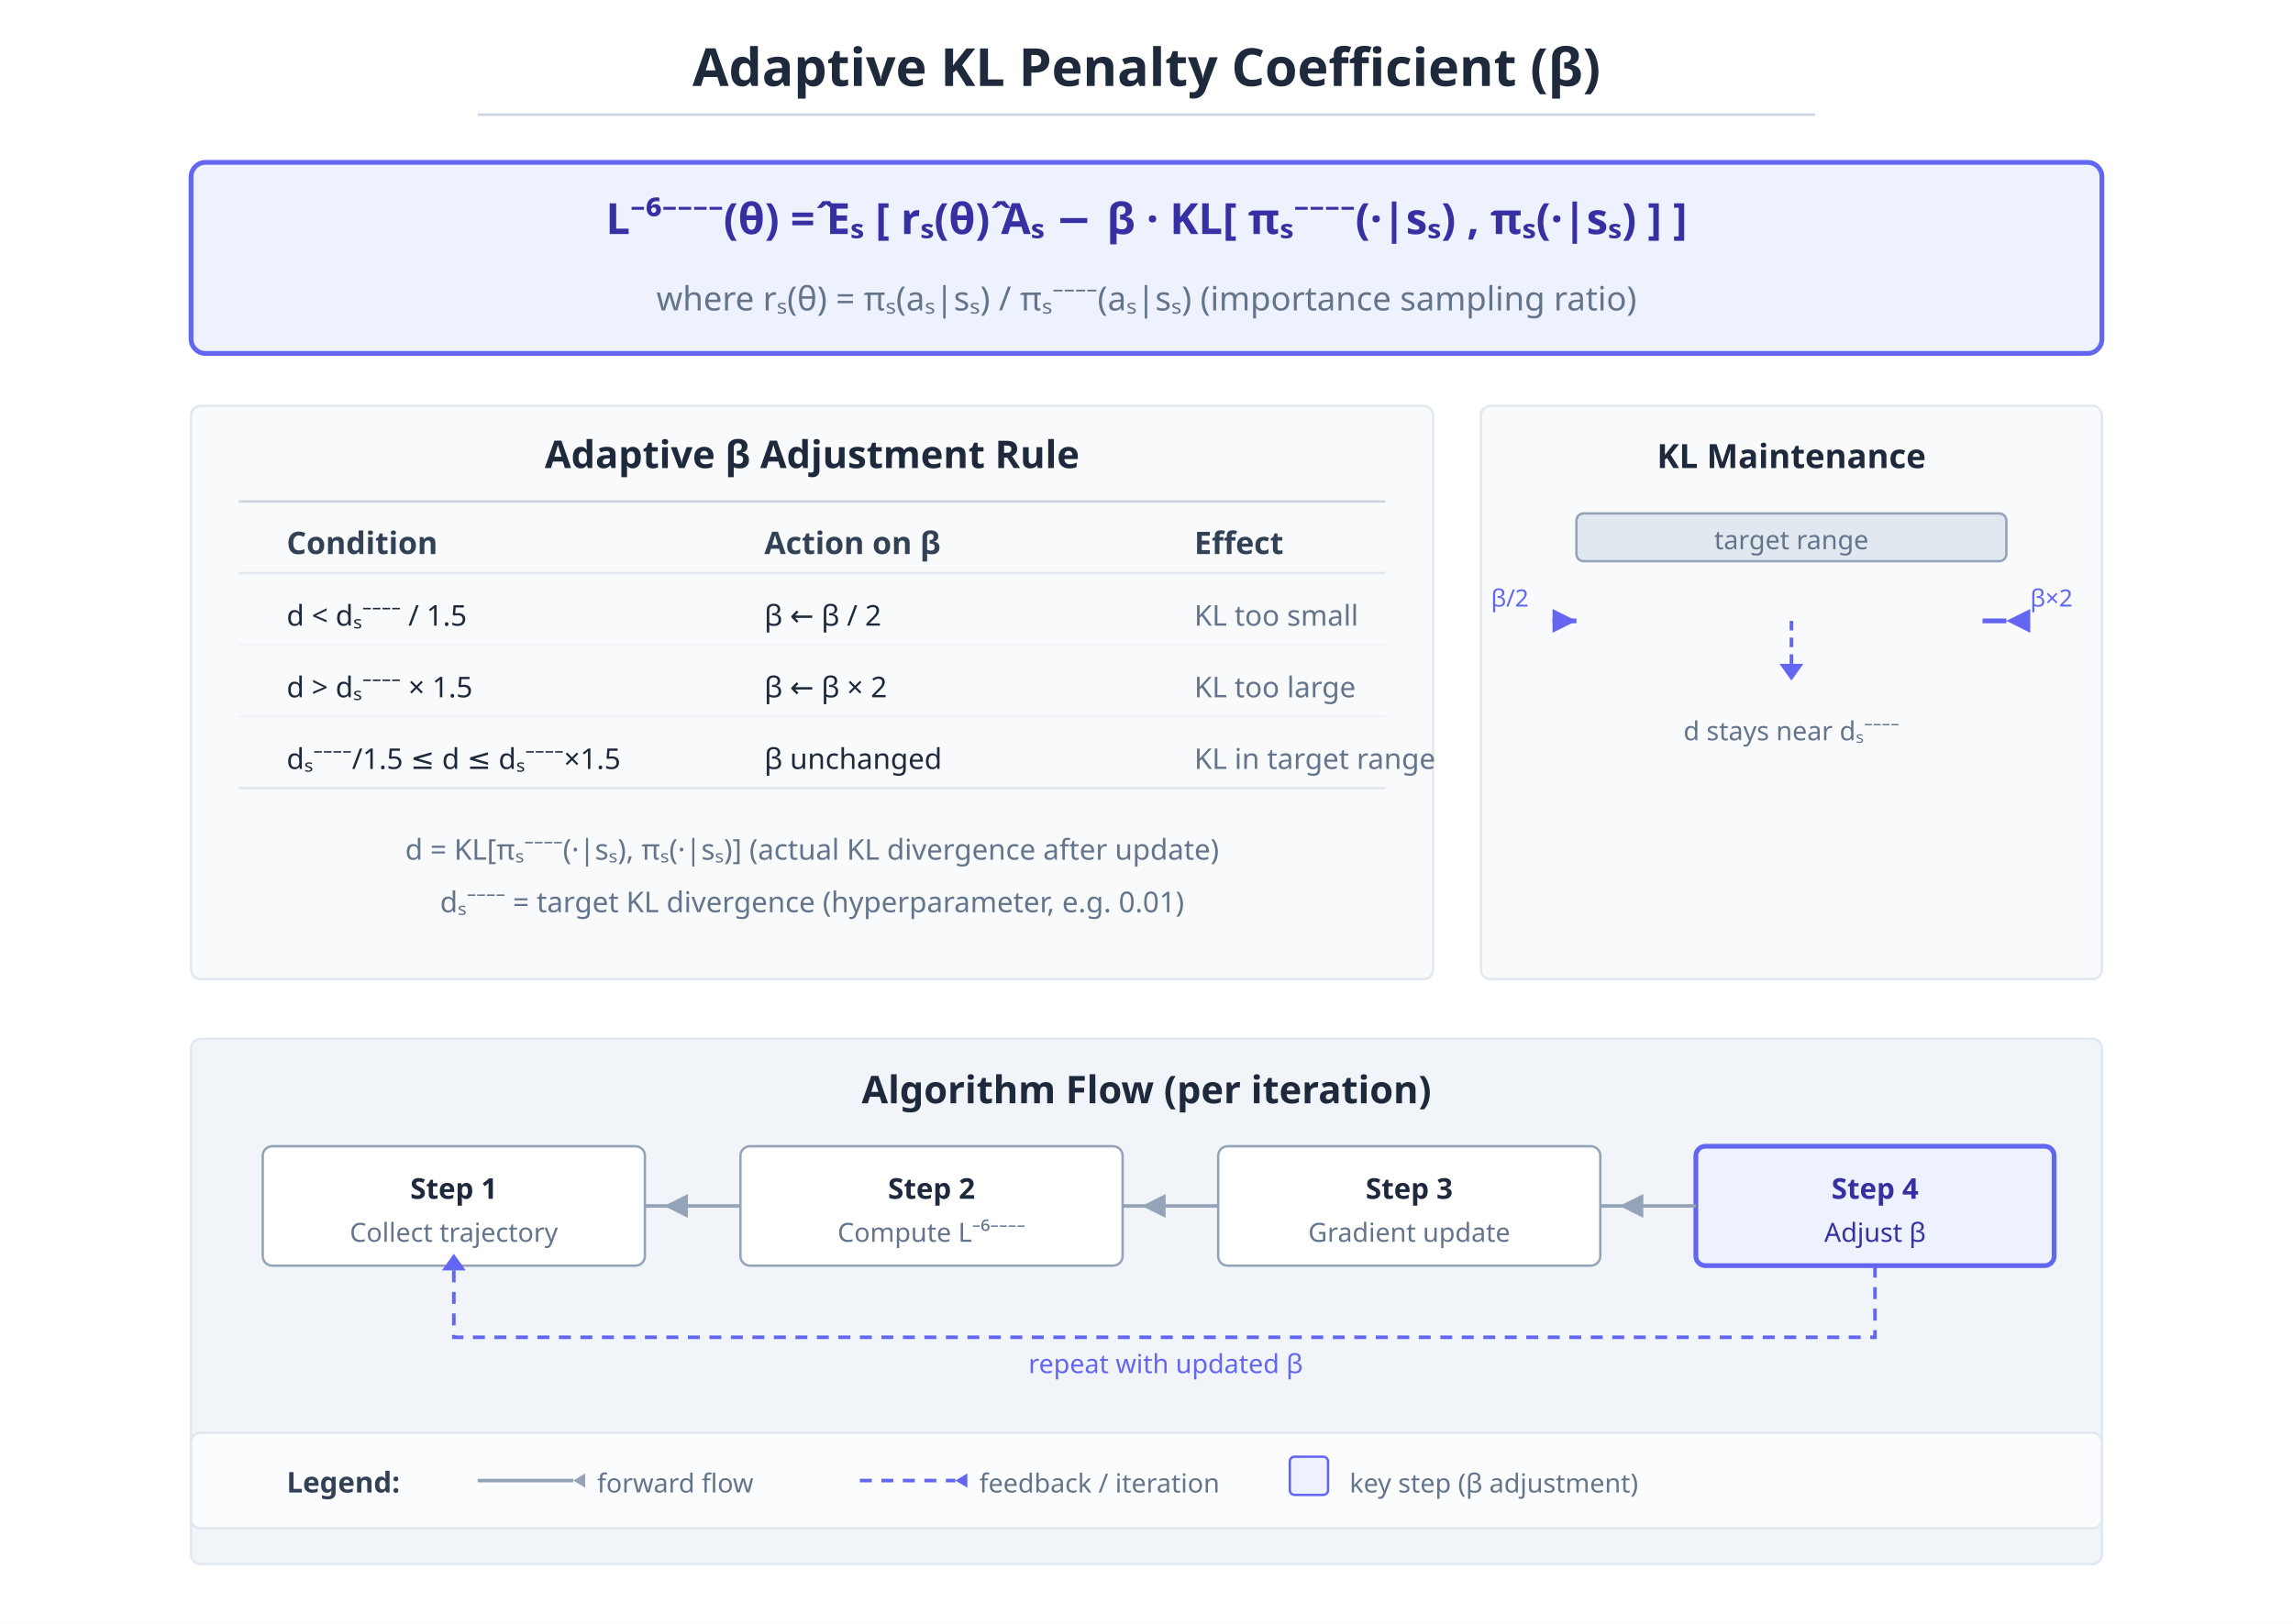
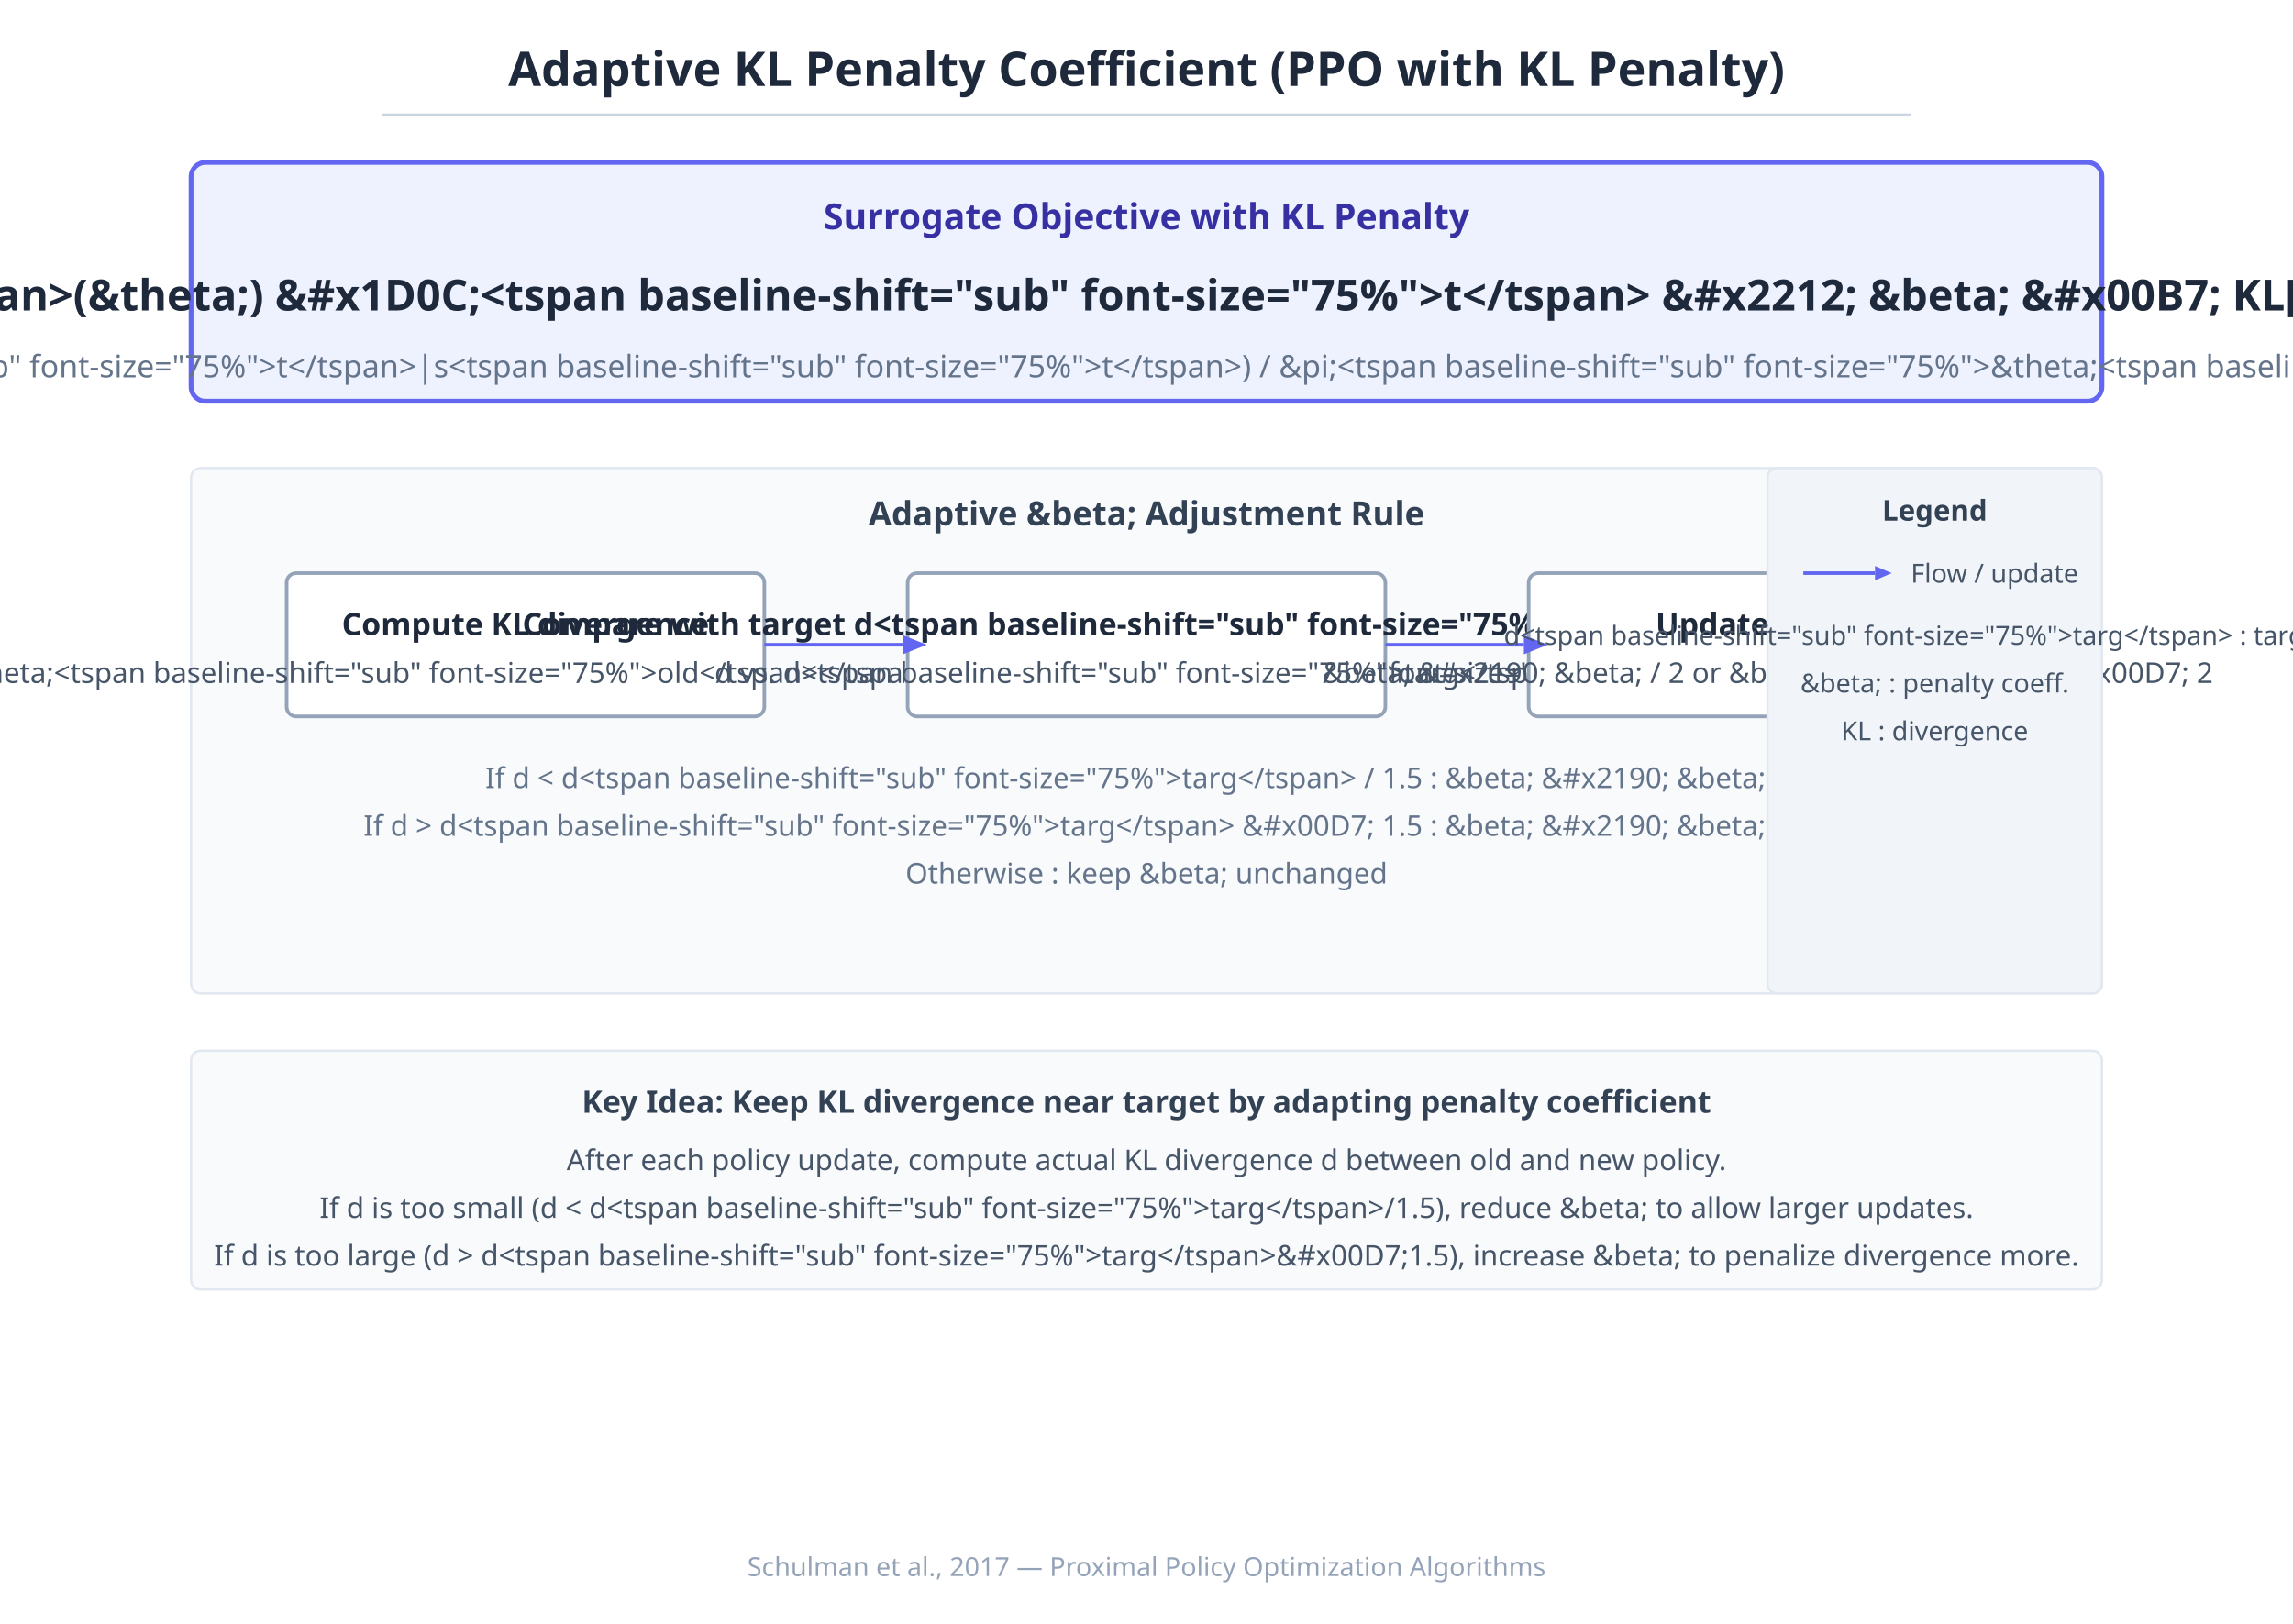
<svg xmlns="http://www.w3.org/2000/svg" viewBox="0 0 960 680" font-family="'Segoe UI','PingFang SC','Microsoft YaHei',sans-serif" width="960" height="680">
  <rect x="0" y="0" width="960" height="680" fill="#ffffff" />
-   <text x="480" y="36" font-size="22" font-weight="bold" fill="#1e293b" text-anchor="middle">Adaptive KL Penalty Coefficient (β)</text>
-   <line x1="200" y1="48" x2="760" y2="48" stroke="#cbd5e1" stroke-width="1" />
-   <rect x="80" y="68" width="800" height="80" rx="6" fill="#eef2ff" stroke="#6366f1" stroke-width="2" />
-   <text x="480" y="98" font-size="18" fill="#3730a3" text-anchor="middle" font-weight="bold">L⁻⁶⁻⁻⁻⁻(θ) = ̂Eₛ [ rₛ(θ) ̂Aₛ − β · KL[ πₛ⁻⁻⁻⁻(·|sₛ) , πₛ(·|sₛ) ] ]</text>
-   <text x="480" y="130" font-size="14" fill="#64748b" text-anchor="middle">where rₛ(θ) = πₛ(aₛ|sₛ) / πₛ⁻⁻⁻⁻(aₛ|sₛ)  (importance sampling ratio)</text>
-   <rect x="80" y="170" width="520" height="240" rx="4" fill="#f8fafc" stroke="#e2e8f0" stroke-width="1" />
-   <text x="340" y="196" font-size="16" font-weight="bold" fill="#1e293b" text-anchor="middle">Adaptive β Adjustment Rule</text>
-   <line x1="100" y1="210" x2="580" y2="210" stroke="#cbd5e1" stroke-width="1" />
-   <text x="120" y="232" font-size="13" font-weight="bold" fill="#334155" text-anchor="start">Condition</text>
-   <text x="320" y="232" font-size="13" font-weight="bold" fill="#334155" text-anchor="start">Action on β</text>
-   <text x="500" y="232" font-size="13" font-weight="bold" fill="#334155" text-anchor="start">Effect</text>
-   <line x1="100" y1="240" x2="580" y2="240" stroke="#e2e8f0" stroke-width="1" />
-   <text x="120" y="262" font-size="12" fill="#1e293b" text-anchor="start">d &lt; dₛ⁻⁻⁻⁻ / 1.5</text>
-   <text x="320" y="262" font-size="12" fill="#1e293b" text-anchor="start">β ← β / 2</text>
-   <text x="500" y="262" font-size="12" fill="#64748b" text-anchor="start">KL too small</text>
-   <line x1="100" y1="270" x2="580" y2="270" stroke="#f1f5f9" stroke-width="1" />
-   <text x="120" y="292" font-size="12" fill="#1e293b" text-anchor="start">d &gt; dₛ⁻⁻⁻⁻ × 1.5</text>
-   <text x="320" y="292" font-size="12" fill="#1e293b" text-anchor="start">β ← β × 2</text>
-   <text x="500" y="292" font-size="12" fill="#64748b" text-anchor="start">KL too large</text>
-   <line x1="100" y1="300" x2="580" y2="300" stroke="#f1f5f9" stroke-width="1" />
-   <text x="120" y="322" font-size="12" fill="#1e293b" text-anchor="start">dₛ⁻⁻⁻⁻/1.5 ≤ d ≤ dₛ⁻⁻⁻⁻×1.5</text>
-   <text x="320" y="322" font-size="12" fill="#1e293b" text-anchor="start">β unchanged</text>
-   <text x="500" y="322" font-size="12" fill="#64748b" text-anchor="start">KL in target range</text>
-   <line x1="100" y1="330" x2="580" y2="330" stroke="#e2e8f0" stroke-width="1" />
-   <text x="340" y="360" font-size="12" fill="#64748b" text-anchor="middle">d = KL[πₛ⁻⁻⁻⁻(·|sₛ), πₛ(·|sₛ)]  (actual KL divergence after update)</text>
-   <text x="340" y="382" font-size="12" fill="#64748b" text-anchor="middle">dₛ⁻⁻⁻⁻ = target KL divergence (hyperparameter, e.g. 0.01)</text>
-   <rect x="620" y="170" width="260" height="240" rx="4" fill="#f8fafc" stroke="#e2e8f0" stroke-width="1" />
-   <text x="750" y="196" font-size="14" font-weight="bold" fill="#1e293b" text-anchor="middle">KL Maintenance</text>
-   <rect x="660" y="215" width="180" height="20" rx="3" fill="#e2e8f0" stroke="#94a3b8" stroke-width="1" />
-   <text x="750" y="230" font-size="11" fill="#64748b" text-anchor="middle">target range</text>
-   <polygon points="660,260 650,255 650,265" fill="#6366f1" />
-   <line x1="650" y1="260" x2="660" y2="260" stroke="#6366f1" stroke-width="2" />
-   <text x="640" y="254" font-size="10" fill="#6366f1" text-anchor="end">β/2</text>
-   <polygon points="840,260 850,255 850,265" fill="#6366f1" />
-   <line x1="840" y1="260" x2="830" y2="260" stroke="#6366f1" stroke-width="2" />
-   <text x="850" y="254" font-size="10" fill="#6366f1" text-anchor="start">β×2</text>
-   <line x1="750" y1="260" x2="750" y2="280" stroke="#6366f1" stroke-width="1.5" stroke-dasharray="4,3" />
-   <polygon points="750,285 745,278 755,278" fill="#6366f1" />
-   <text x="750" y="310" font-size="11" fill="#64748b" text-anchor="middle">d stays near dₛ⁻⁻⁻⁻</text>
-   <rect x="80" y="435" width="800" height="220" rx="4" fill="#f1f5f9" stroke="#e2e8f0" stroke-width="1" />
-   <text x="480" y="462" font-size="16" font-weight="bold" fill="#1e293b" text-anchor="middle">Algorithm Flow (per iteration)</text>
-   <rect x="110" y="480" width="160" height="50" rx="4" fill="#ffffff" stroke="#94a3b8" stroke-width="1" />
-   <text x="190" y="502" font-size="12" fill="#1e293b" text-anchor="middle" font-weight="bold">Step 1</text>
-   <text x="190" y="520" font-size="11" fill="#64748b" text-anchor="middle">Collect trajectory</text>
-   <rect x="310" y="480" width="160" height="50" rx="4" fill="#ffffff" stroke="#94a3b8" stroke-width="1" />
-   <text x="390" y="502" font-size="12" fill="#1e293b" text-anchor="middle" font-weight="bold">Step 2</text>
-   <text x="390" y="520" font-size="11" fill="#64748b" text-anchor="middle">Compute L⁻⁶⁻⁻⁻⁻</text>
-   <rect x="510" y="480" width="160" height="50" rx="4" fill="#ffffff" stroke="#94a3b8" stroke-width="1" />
-   <text x="590" y="502" font-size="12" fill="#1e293b" text-anchor="middle" font-weight="bold">Step 3</text>
-   <text x="590" y="520" font-size="11" fill="#64748b" text-anchor="middle">Gradient update</text>
-   <rect x="710" y="480" width="150" height="50" rx="4" fill="#eef2ff" stroke="#6366f1" stroke-width="2" />
-   <text x="785" y="502" font-size="12" fill="#3730a3" text-anchor="middle" font-weight="bold">Step 4</text>
-   <text x="785" y="520" font-size="11" fill="#3730a3" text-anchor="middle">Adjust β</text>
-   <polygon points="278,505 288,500 288,510" fill="#94a3b8" />
-   <line x1="270" y1="505" x2="310" y2="505" stroke="#94a3b8" stroke-width="1.5" />
-   <polygon points="478,505 488,500 488,510" fill="#94a3b8" />
-   <line x1="470" y1="505" x2="510" y2="505" stroke="#94a3b8" stroke-width="1.5" />
-   <polygon points="678,505 688,500 688,510" fill="#94a3b8" />
-   <line x1="670" y1="505" x2="710" y2="505" stroke="#94a3b8" stroke-width="1.5" />
-   <path d="M 785 530 L 785 560 L 190 560 L 190 530" fill="none" stroke="#6366f1" stroke-width="1.5" stroke-dasharray="5,4" />
-   <polygon points="190,525 185,532 195,532" fill="#6366f1" />
-   <text x="488" y="575" font-size="11" fill="#6366f1" text-anchor="middle">repeat with updated β</text>
-   <rect x="80" y="600" width="800" height="40" rx="4" fill="#fbfcfe" stroke="#e2e8f0" stroke-width="1" />
-   <text x="120" y="625" font-size="12" font-weight="bold" fill="#334155" text-anchor="start">Legend:</text>
-   <line x1="200" y1="620" x2="240" y2="620" stroke="#94a3b8" stroke-width="1.5" />
-   <polygon points="240,620 245,617 245,623" fill="#94a3b8" />
-   <text x="250" y="625" font-size="11" fill="#64748b" text-anchor="start">forward flow</text>
-   <line x1="360" y1="620" x2="400" y2="620" stroke="#6366f1" stroke-width="1.5" stroke-dasharray="5,4" />
-   <polygon points="400,620 405,617 405,623" fill="#6366f1" />
-   <text x="410" y="625" font-size="11" fill="#64748b" text-anchor="start">feedback / iteration</text>
-   <rect x="540" y="610" width="16" height="16" rx="2" fill="#eef2ff" stroke="#6366f1" stroke-width="1" />
-   <text x="565" y="625" font-size="11" fill="#64748b" text-anchor="start">key step (β adjustment)</text>
+   <text x="480" y="36" font-size="20" font-weight="700" fill="#1e293b" text-anchor="middle">Adaptive KL Penalty Coefficient (PPO with KL Penalty)</text>
+   <line x1="160" y1="48" x2="800" y2="48" stroke="#cbd5e1" stroke-width="1" />
+   <rect x="80" y="68" width="800" height="100" rx="6" fill="#eef2ff" stroke="#6366f1" stroke-width="2" />
+   <text x="480" y="96" font-size="15" font-weight="600" fill="#3730a3" text-anchor="middle">Surrogate Objective with KL Penalty</text>
+   <text x="480" y="130" font-size="18" font-weight="700" fill="#1e293b" text-anchor="middle">L&lt;tspan baseline-shift="super" font-size="75%"&gt;KLPEN&lt;/tspan&gt;(&amp;theta;) = &amp;#x1D0C;&lt;tspan baseline-shift="sub" font-size="75%"&gt;t&lt;/tspan&gt;[ r&lt;tspan baseline-shift="sub" font-size="75%"&gt;t&lt;/tspan&gt;(&amp;theta;) &amp;#x1D0C;&lt;tspan baseline-shift="sub" font-size="75%"&gt;t&lt;/tspan&gt; &amp;#x2212; &amp;beta; &amp;#x00B7; KL[ &amp;pi;&lt;tspan baseline-shift="sub" font-size="75%"&gt;&amp;theta;&lt;tspan baseline-shift="sub" font-size="75%"&gt;old&lt;/tspan&gt;&lt;/tspan&gt; , &amp;pi;&lt;tspan baseline-shift="sub" font-size="75%"&gt;&amp;theta;&lt;/tspan&gt; ] ]</text>
+   <text x="480" y="158" font-size="13" fill="#64748b" text-anchor="middle">where r&lt;tspan baseline-shift="sub" font-size="75%"&gt;t&lt;/tspan&gt;(&amp;theta;) = &amp;pi;&lt;tspan baseline-shift="sub" font-size="75%"&gt;&amp;theta;&lt;/tspan&gt;(a&lt;tspan baseline-shift="sub" font-size="75%"&gt;t&lt;/tspan&gt;|s&lt;tspan baseline-shift="sub" font-size="75%"&gt;t&lt;/tspan&gt;) / &amp;pi;&lt;tspan baseline-shift="sub" font-size="75%"&gt;&amp;theta;&lt;tspan baseline-shift="sub" font-size="75%"&gt;old&lt;/tspan&gt;&lt;/tspan&gt;(a&lt;tspan baseline-shift="sub" font-size="75%"&gt;t&lt;/tspan&gt;|s&lt;tspan baseline-shift="sub" font-size="75%"&gt;t&lt;/tspan&gt;)</text>
+   <rect x="80" y="196" width="800" height="220" rx="4" fill="#f8fafc" stroke="#e2e8f0" stroke-width="1" />
+   <text x="480" y="220" font-size="14" font-weight="600" fill="#334155" text-anchor="middle">Adaptive &amp;beta; Adjustment Rule</text>
+   <rect x="120" y="240" width="200" height="60" rx="4" fill="#ffffff" stroke="#94a3b8" stroke-width="1.5" />
+   <text x="220" y="266" font-size="13" font-weight="600" fill="#1e293b" text-anchor="middle">Compute KL divergence</text>
+   <text x="220" y="286" font-size="12" fill="#475569" text-anchor="middle">d = KL[&amp;pi;&lt;tspan baseline-shift="sub" font-size="75%"&gt;&amp;theta;&lt;tspan baseline-shift="sub" font-size="75%"&gt;old&lt;/tspan&gt;&lt;/tspan&gt; , &amp;pi;&lt;tspan baseline-shift="sub" font-size="75%"&gt;&amp;theta;&lt;/tspan&gt;]</text>
+   <rect x="380" y="240" width="200" height="60" rx="4" fill="#ffffff" stroke="#94a3b8" stroke-width="1.5" />
+   <text x="480" y="266" font-size="13" font-weight="600" fill="#1e293b" text-anchor="middle">Compare with target d&lt;tspan baseline-shift="sub" font-size="75%"&gt;targ&lt;/tspan&gt;</text>
+   <text x="480" y="286" font-size="12" fill="#475569" text-anchor="middle">d vs. d&lt;tspan baseline-shift="sub" font-size="75%"&gt;targ&lt;/tspan&gt;</text>
+   <rect x="640" y="240" width="200" height="60" rx="4" fill="#ffffff" stroke="#94a3b8" stroke-width="1.5" />
+   <text x="740" y="266" font-size="13" font-weight="600" fill="#1e293b" text-anchor="middle">Update &amp;beta;</text>
+   <text x="740" y="286" font-size="12" fill="#475569" text-anchor="middle">&amp;beta; &amp;#x2190; &amp;beta; / 2  or  &amp;beta; &amp;#x2190; &amp;beta; &amp;#x00D7; 2</text>
+   <line x1="320" y1="270" x2="378" y2="270" stroke="#6366f1" stroke-width="1.5" />
+   <polygon points="378,266 388,270 378,274" fill="#6366f1" />
+   <line x1="580" y1="270" x2="638" y2="270" stroke="#6366f1" stroke-width="1.5" />
+   <polygon points="638,266 648,270 638,274" fill="#6366f1" />
+   <text x="480" y="330" font-size="12" fill="#64748b" text-anchor="middle">If d &lt; d&lt;tspan baseline-shift="sub" font-size="75%"&gt;targ&lt;/tspan&gt; / 1.5 : &amp;beta; &amp;#x2190; &amp;beta; / 2</text>
+   <text x="480" y="350" font-size="12" fill="#64748b" text-anchor="middle">If d &gt; d&lt;tspan baseline-shift="sub" font-size="75%"&gt;targ&lt;/tspan&gt; &amp;#x00D7; 1.5 : &amp;beta; &amp;#x2190; &amp;beta; &amp;#x00D7; 2</text>
+   <text x="480" y="370" font-size="12" fill="#64748b" text-anchor="middle">Otherwise : keep &amp;beta; unchanged</text>
+   <rect x="740" y="196" width="140" height="220" rx="4" fill="#f1f5f9" stroke="#e2e8f0" stroke-width="1" />
+   <text x="810" y="218" font-size="12" font-weight="600" fill="#334155" text-anchor="middle">Legend</text>
+   <line x1="755" y1="240" x2="785" y2="240" stroke="#6366f1" stroke-width="1.5" />
+   <polygon points="785,237 792,240 785,243" fill="#6366f1" />
+   <text x="800" y="244" font-size="11" fill="#475569">Flow / update</text>
+   <text x="810" y="270" font-size="11" fill="#475569" text-anchor="middle">d&lt;tspan baseline-shift="sub" font-size="75%"&gt;targ&lt;/tspan&gt; : target KL</text>
+   <text x="810" y="290" font-size="11" fill="#475569" text-anchor="middle">&amp;beta; : penalty coeff.</text>
+   <text x="810" y="310" font-size="11" fill="#475569" text-anchor="middle">KL : divergence</text>
+   <rect x="80" y="440" width="800" height="100" rx="4" fill="#f8fafc" stroke="#e2e8f0" stroke-width="1" />
+   <text x="480" y="466" font-size="13" font-weight="600" fill="#334155" text-anchor="middle">Key Idea: Keep KL divergence near target by adapting penalty coefficient</text>
+   <text x="480" y="490" font-size="12" fill="#475569" text-anchor="middle">After each policy update, compute actual KL divergence d between old and new policy.</text>
+   <text x="480" y="510" font-size="12" fill="#475569" text-anchor="middle">If d is too small (d &lt; d&lt;tspan baseline-shift="sub" font-size="75%"&gt;targ&lt;/tspan&gt;/1.5), reduce &amp;beta; to allow larger updates.</text>
+   <text x="480" y="530" font-size="12" fill="#475569" text-anchor="middle">If d is too large (d &gt; d&lt;tspan baseline-shift="sub" font-size="75%"&gt;targ&lt;/tspan&gt;&amp;#x00D7;1.5), increase &amp;beta; to penalize divergence more.</text>
+   <text x="480" y="660" font-size="11" fill="#94a3b8" text-anchor="middle">Schulman et al., 2017 — Proximal Policy Optimization Algorithms</text>
</svg>
